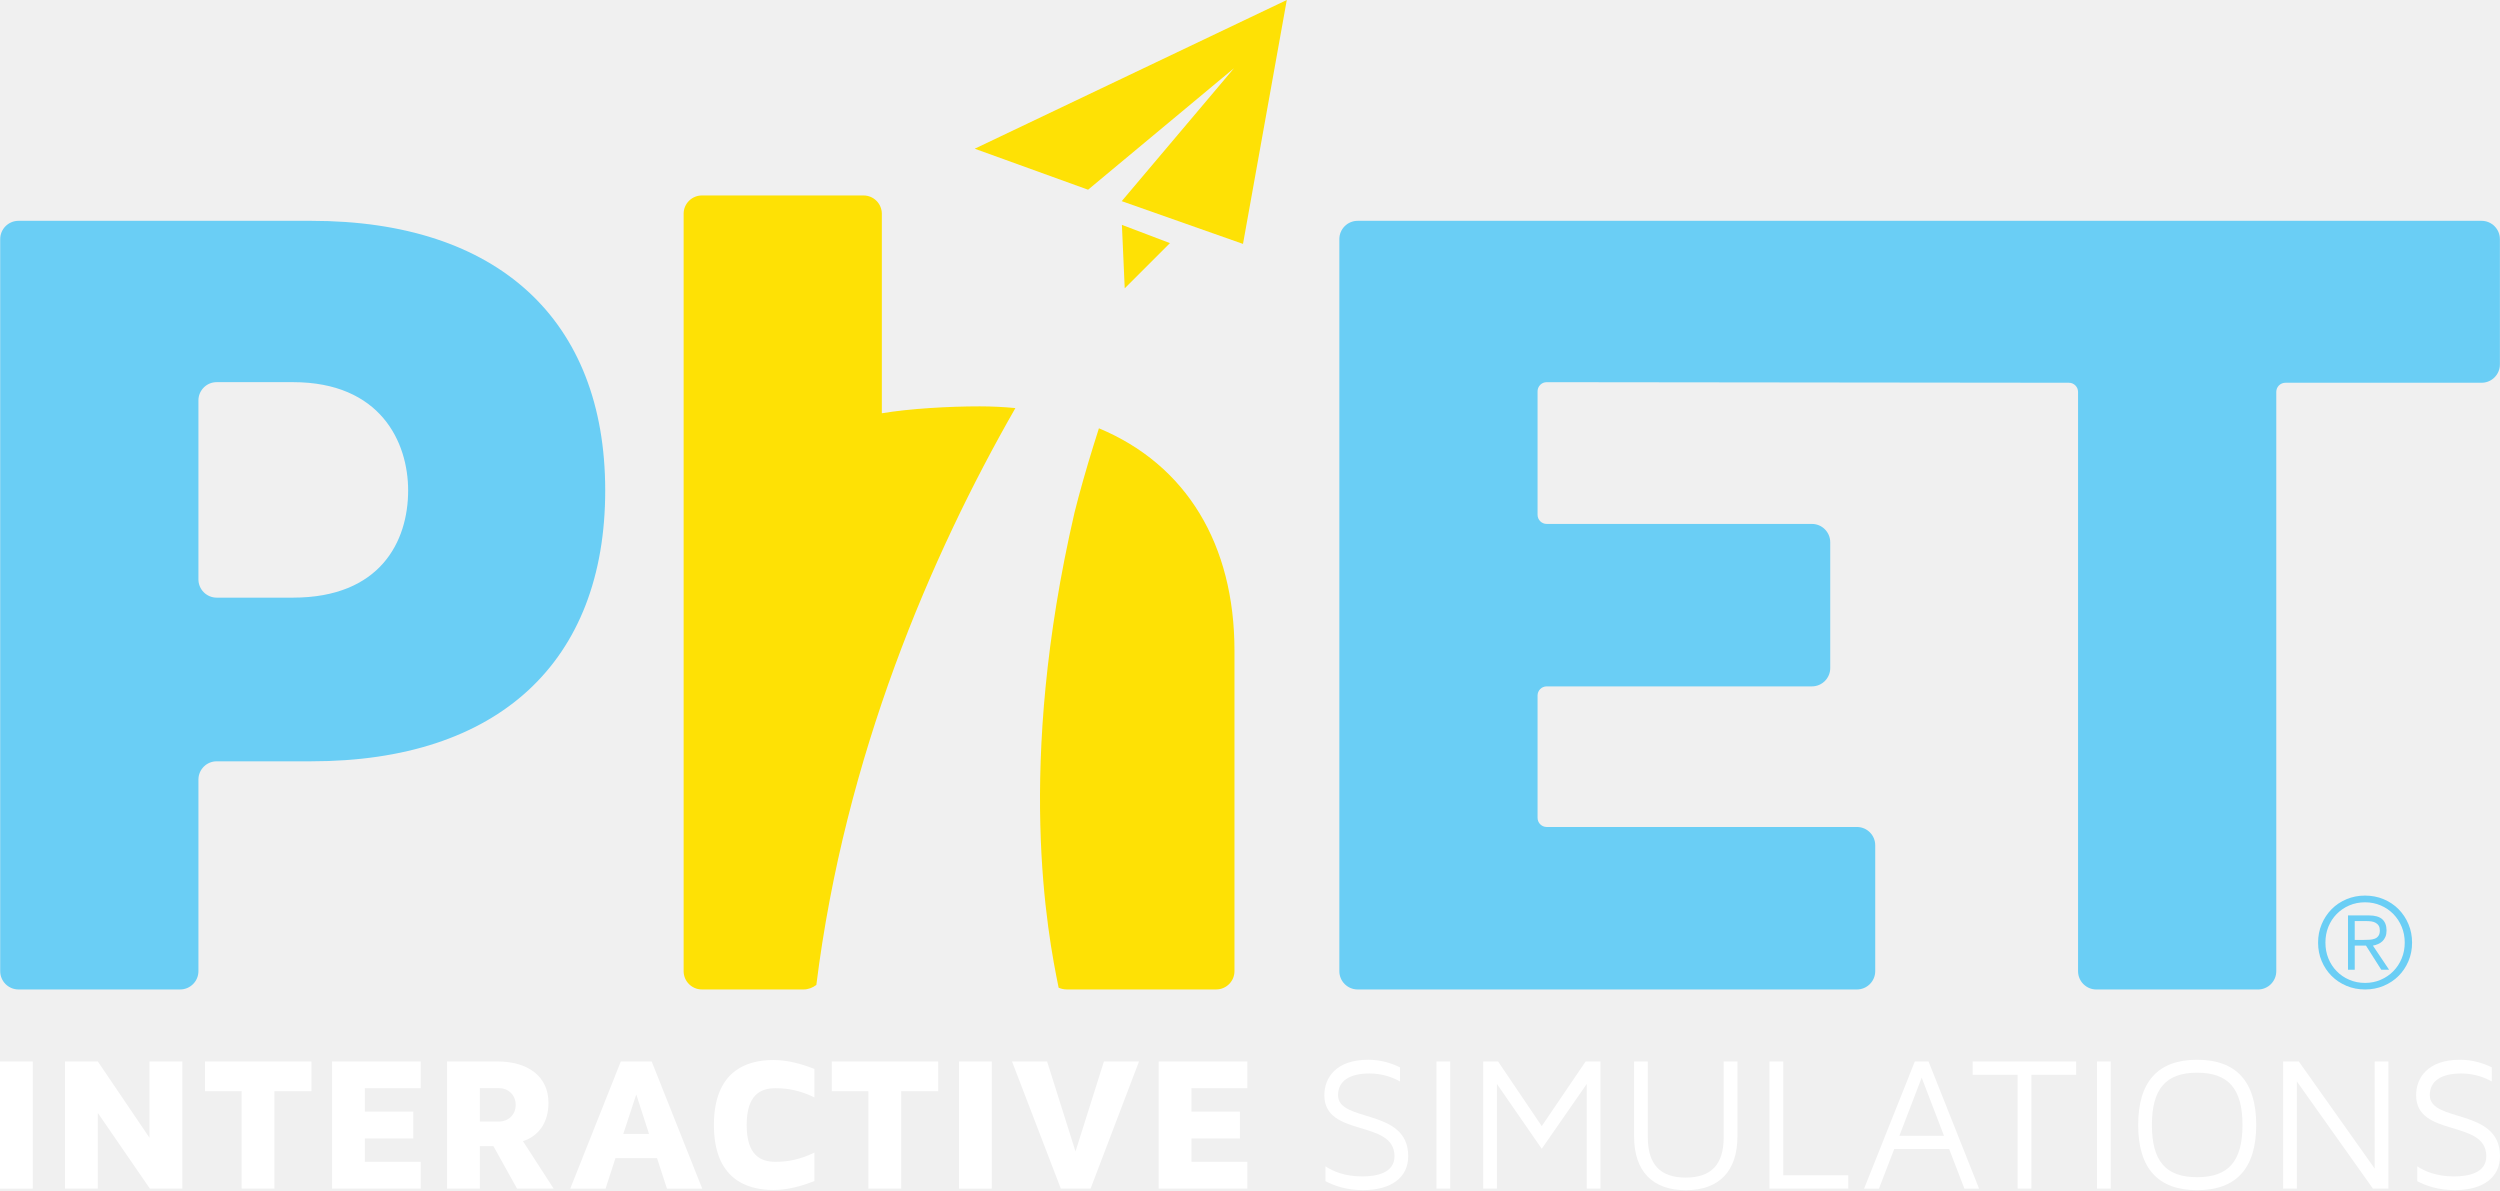
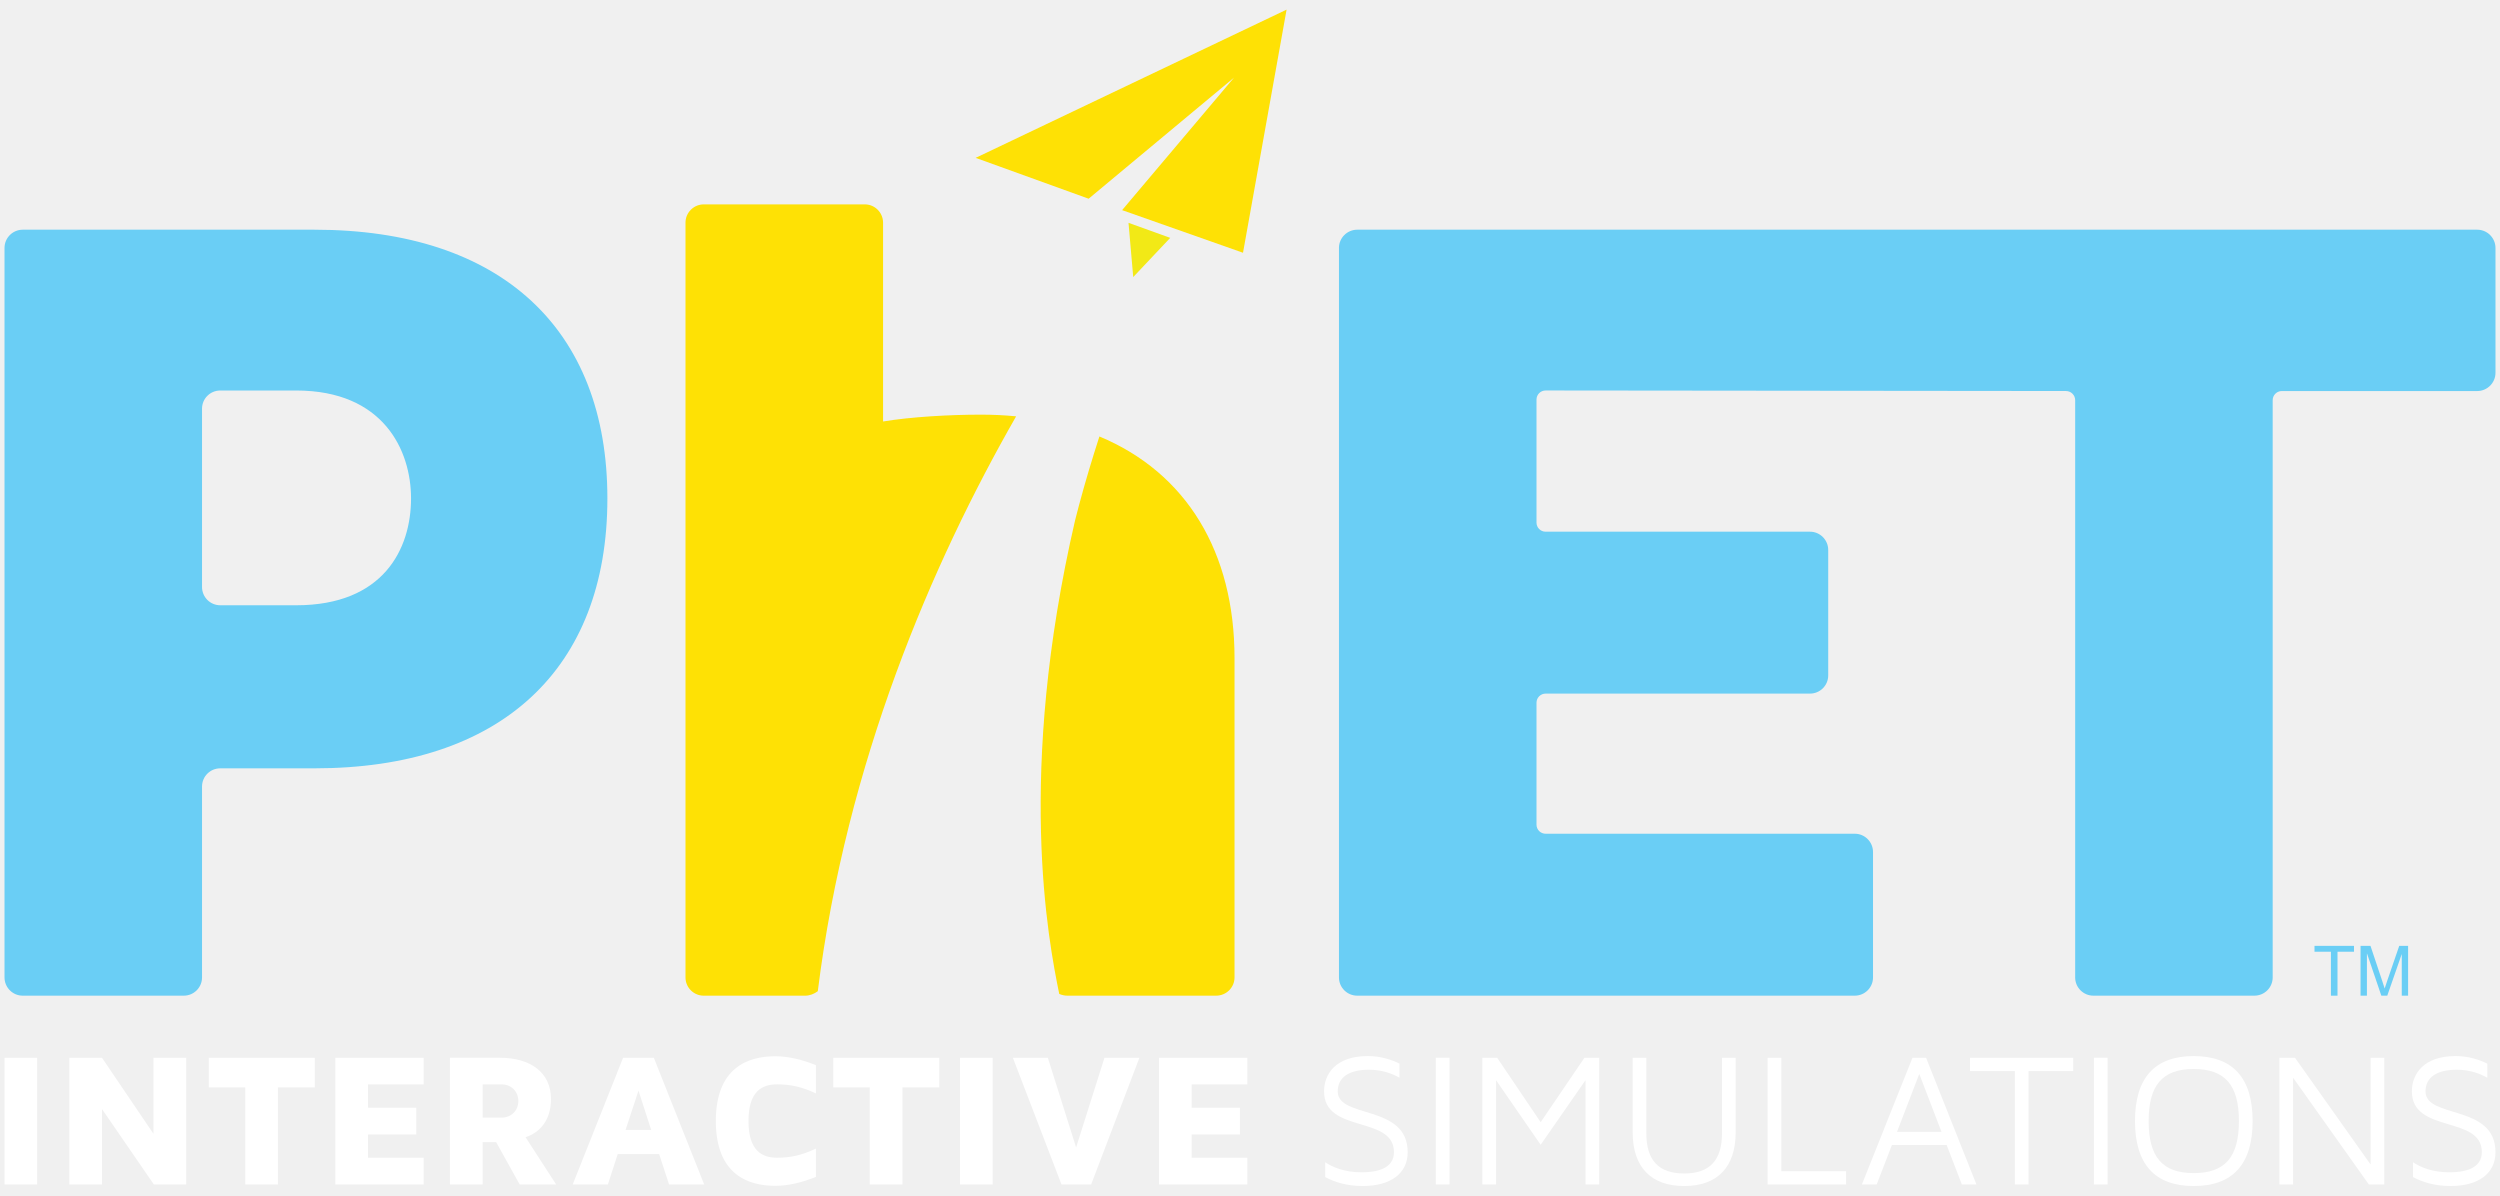
- <svg xmlns="http://www.w3.org/2000/svg" version="1.1" id="Layer_2" x="0px" y="0px" width="273.172px" height="130.05px" viewBox="115.415 114.975 273.172 130.05" enable-background="new 115.415 114.975 273.172 130.05" xml:space="preserve">
+ <svg xmlns="http://www.w3.org/2000/svg" version="1.1" id="Layer_1" x="0px" y="0px" width="276px" height="132px" viewBox="0 0 276 132" enable-background="new 0 0 276 132" xml:space="preserve">
  <g>
-     <path fill="#6ACEF5" d="M149.437,139.104h-32c-1.104,0-2,0.896-2,2v79.988c0,1.104,0.896,2,2,2h17.66c1.104,0,2-0.896,2-2v-20.93   c0-1.105,0.895-2,2-2h10.34c20.398,0,32.109-10.83,32.109-29.592C181.545,149.932,169.834,139.104,149.437,139.104z    M147.422,180.279h-8.326c-1.105,0-2-0.896-2-2v-19.547c0-1.105,0.895-2,2-2h8.326c9.568,0,12.59,6.547,12.59,11.838   C160.012,174.111,156.99,180.279,147.422,180.279z" />
-     <path fill="#6ACEF5" d="M386.573,139.104h-122.81c-1.104,0-2,0.896-2,2v79.988c0,1.104,0.896,2,2,2h54.555c1.104,0,2-0.896,2-2   v-13.754c0-1.105-0.896-2-2-2h-33.896c-0.553,0-1-0.447-1-1v-13.363c0-0.553,0.447-1,1-1h28.98c1.104,0,2-0.896,2-2v-13.751   c0-1.104-0.896-2-2-2h-28.98c-0.553,0-1-0.448-1-1v-13.489c0-0.552,0.447-1,1-1l57.059,0.063c0.554,0,1,0.449,1,1v63.297   c0,1.104,0.896,2,2,2h17.66c1.104,0,2-0.896,2-2v-63.297c0-0.551,0.445-1,1-1h21.434c1.104,0,2-0.896,2-2v-13.691   C388.573,140,387.678,139.104,386.573,139.104z" />
-   </g>
-   <g>
-     <rect x="115.415" y="230.961" fill="#FFFFFF" width="3.581" height="13.895" />
-     <polygon fill="#FFFFFF" points="131.749,239.295 126.104,230.961 122.521,230.961 122.521,244.855 126.104,244.855    126.104,236.586 131.794,244.855 135.336,244.855 135.336,230.961 131.749,230.961  " />
-     <polygon fill="#FFFFFF" points="137.818,234.21 141.818,234.21 141.818,244.855 145.4,244.855 145.4,234.21 149.446,234.21    149.446,230.961 137.818,230.961  " />
-     <polygon fill="#FFFFFF" points="151.698,244.855 161.386,244.855 161.386,241.922 155.281,241.922 155.281,239.376    160.573,239.376 160.573,236.438 155.281,236.438 155.281,233.878 161.386,233.878 161.386,230.961 151.698,230.961  " />
-     <path fill="#FFFFFF" d="M175.345,235.479c0-2.935-2.291-4.521-5.599-4.521h-5.483v13.896h3.586v-4.645h1.479l2.583,4.645h4   l-3.354-5.186C174.163,239.146,175.345,237.771,175.345,235.479z M169.975,237.523h-2.126v-3.646h2.126   c0.933,0,1.79,0.706,1.79,1.833C171.765,236.812,170.908,237.523,169.975,237.523z" />
-     <path fill="#FFFFFF" d="M183.25,230.961l-5.524,13.895h3.858l1.081-3.332h4.542l1.085,3.332h3.855l-5.523-13.895H183.25z    M183.52,238.877l1.42-4.312l1.392,4.312H183.52z" />
-     <path fill="#FFFFFF" d="M193.423,237.9c0,5.873,3.539,7.104,6.518,7.104c1.479,0,3.002-0.396,4.459-0.98v-3.104   c-1.521,0.729-2.815,1.005-4.25,1.005c-1.646,0-3.147-0.729-3.147-4.021c0-3.295,1.501-4.021,3.147-4.021   c1.434,0,2.728,0.27,4.25,1.001v-3.104c-1.457-0.582-2.98-0.979-4.459-0.979C196.962,230.795,193.423,232.021,193.423,237.9z" />
-     <polygon fill="#FFFFFF" points="206.302,234.21 210.301,234.21 210.301,244.855 213.886,244.855 213.886,234.21 217.928,234.21    217.928,230.961 206.302,230.961  " />
-     <rect x="220.201" y="230.961" fill="#FFFFFF" width="3.585" height="13.895" />
-     <polygon fill="#FFFFFF" points="232.934,240.795 229.831,230.961 225.997,230.961 231.33,244.855 234.581,244.855 239.874,230.961    236.039,230.961  " />
-     <polygon fill="#FFFFFF" points="242.023,244.855 251.71,244.855 251.71,241.922 245.605,241.922 245.605,239.376 250.897,239.376    250.897,236.438 245.605,236.438 245.605,233.878 251.71,233.878 251.71,230.961 242.023,230.961  " />
-     <path fill="#FFFFFF" d="M261.622,234.646c0-1.541,1.229-2.373,3.44-2.373c1.414,0,2.561,0.438,3.332,0.875v-1.545   c-0.896-0.438-2.064-0.83-3.48-0.83c-3.542,0-4.79,2-4.79,3.873c0,4.646,7.665,2.604,7.665,6.666c0,1.834-1.938,2.209-3.543,2.209   c-1.893,0-3.184-0.562-3.998-1.104v1.622c0.979,0.522,2.334,0.979,4.104,0.979c3.104,0,4.938-1.397,4.938-3.713   C269.291,236.001,261.622,237.689,261.622,234.646z" />
-     <rect x="272.378" y="230.959" fill="#FFFFFF" width="1.5" height="13.896" />
-     <polygon fill="#FFFFFF" points="283.879,238.023 279.107,230.961 277.484,230.961 277.484,244.855 278.984,244.855 278.984,233.42    283.879,240.501 288.796,233.42 288.796,244.855 290.296,244.855 290.296,230.961 288.674,230.961  " />
-     <path fill="#FFFFFF" d="M303.761,239.232c0,2.978-1.353,4.416-4.144,4.416c-2.795,0-4.148-1.438-4.148-4.416v-8.271h-1.5v8.186   c0,3.793,2.001,5.879,5.648,5.879c3.645,0,5.646-2.086,5.646-5.879v-8.186h-1.505L303.761,239.232L303.761,239.232z" />
-     <polygon fill="#FFFFFF" points="310.268,230.961 308.766,230.961 308.766,244.855 317.373,244.855 317.373,243.398    310.268,243.398  " />
-     <path fill="#FFFFFF" d="M324.646,230.961l-5.543,13.895h1.623l1.67-4.33h6l1.666,4.33h1.604l-5.521-13.895H324.646z    M322.957,239.084l2.438-6.354l2.438,6.354H322.957z" />
-     <polygon fill="#FFFFFF" points="330.963,232.418 335.879,232.418 335.879,244.855 337.38,244.855 337.38,232.418 342.273,232.418    342.273,230.961 330.963,230.961  " />
-     <rect x="344.55" y="230.959" fill="#FFFFFF" width="1.5" height="13.896" />
-     <path fill="#FFFFFF" d="M355.489,230.773c-4.271,0-6.438,2.395-6.438,7.127c0,4.726,2.167,7.123,6.438,7.123   c4.293,0,6.46-2.397,6.46-7.123C361.949,233.168,359.782,230.773,355.489,230.773z M355.489,243.605   c-3.417,0-4.938-1.748-4.938-5.705c0-3.939,1.521-5.713,4.938-5.713c3.438,0,4.96,1.771,4.96,5.713   C360.449,241.857,358.93,243.605,355.489,243.605z" />
-     <polygon fill="#FFFFFF" points="374.895,242.666 366.602,230.961 364.893,230.961 364.893,244.855 366.393,244.855    366.393,233.148 374.704,244.855 376.395,244.855 376.395,230.961 374.895,230.961  " />
-     <path fill="#FFFFFF" d="M380.916,234.646c0-1.541,1.229-2.373,3.438-2.373c1.418,0,2.563,0.438,3.338,0.875v-1.545   c-0.896-0.438-2.063-0.83-3.479-0.83c-3.542,0-4.792,2-4.792,3.873c0,4.646,7.669,2.604,7.669,6.666   c0,1.834-1.938,2.209-3.545,2.209c-1.896,0-3.188-0.562-4-1.104v1.622c0.979,0.522,2.336,0.979,4.104,0.979   c3.104,0,4.938-1.397,4.938-3.713C388.585,236.001,380.916,237.689,380.916,234.646z" />
-   </g>
-   <g>
-     <path fill="#FEE105" d="M235.493,161.775c-0.799,2.488-1.557,5.004-2.244,7.569c-0.145,0.539-0.283,1.091-0.423,1.64   c-6.436,27.812-2.946,45.999-1.735,51.918c0.281,0.119,0.58,0.188,0.882,0.188h16.331c1.105,0,2-0.896,2-2v-35.02   C250.304,174.464,245.052,165.753,235.493,161.775z" />
-     <path fill="#FEE105" d="M211.772,160.132v-21.799c0-1.104-0.896-2-2-2h-17.658c-1.104,0-2,0.896-2,2v82.759c0,1.104,0.896,2,2,2   h11.109c0.504,0,0.991-0.191,1.393-0.494c3.131-25.072,12.497-46.885,21.75-63.033c-1.254-0.119-2.548-0.188-3.891-0.188   C219.075,159.376,214.793,159.626,211.772,160.132z" />
-     <polygon fill="#FEE105" points="221.92,131.225 234.307,135.705 250.253,122.428 237.983,136.955 251.236,141.627 256.021,114.975     " />
-     <polygon fill="#FEE105" points="238.004,139.547 238.312,146.48 243.254,141.54  " />
-   </g>
-   <g>
-     <path fill="#6ACEF5" d="M375.873,213.23c0.625,0.263,1.169,0.625,1.629,1.09c0.46,0.468,0.821,1.01,1.083,1.636   c0.265,0.626,0.394,1.3,0.394,2.015c0,0.729-0.129,1.401-0.394,2.023c-0.262,0.622-0.623,1.16-1.083,1.622   c-0.46,0.459-1.004,0.819-1.629,1.082c-0.627,0.265-1.303,0.395-2.027,0.395c-0.729,0-1.404-0.13-2.031-0.395   c-0.625-0.263-1.168-0.623-1.627-1.082c-0.461-0.462-0.821-1-1.084-1.622c-0.264-0.622-0.395-1.296-0.395-2.023   c0-0.715,0.131-1.39,0.395-2.015c0.263-0.626,0.623-1.168,1.084-1.636c0.459-0.465,1.002-0.827,1.627-1.09   c0.627-0.264,1.304-0.396,2.031-0.396C374.57,212.836,375.246,212.968,375.873,213.23z M372.111,213.913   c-0.53,0.231-0.985,0.544-1.373,0.938c-0.387,0.397-0.689,0.859-0.905,1.394c-0.217,0.534-0.321,1.11-0.321,1.726   c0,0.62,0.104,1.193,0.321,1.728c0.216,0.534,0.519,0.997,0.905,1.393c0.387,0.399,0.843,0.711,1.373,0.938   c0.529,0.232,1.105,0.347,1.734,0.347c0.613,0,1.188-0.112,1.717-0.347c0.529-0.229,0.985-0.539,1.373-0.938   c0.388-0.396,0.691-0.858,0.912-1.393c0.221-0.533,0.33-1.107,0.33-1.728c0-0.615-0.109-1.191-0.33-1.726   c-0.221-0.533-0.524-0.995-0.912-1.394c-0.388-0.396-0.844-0.707-1.373-0.938c-0.529-0.229-1.104-0.345-1.717-0.345   C373.218,213.568,372.641,213.684,372.111,213.913z M371.979,220.938v-5.937h2.279c0.672,0,1.159,0.142,1.471,0.424   c0.306,0.282,0.461,0.687,0.461,1.22c0,0.26-0.037,0.482-0.116,0.678c-0.081,0.191-0.187,0.355-0.324,0.49   c-0.14,0.133-0.298,0.238-0.478,0.316s-0.371,0.137-0.572,0.172l1.768,2.637h-0.855l-1.67-2.637h-1.229v2.637H371.979z    M374.335,217.659c0.216-0.011,0.406-0.052,0.571-0.116c0.166-0.062,0.3-0.166,0.4-0.311c0.102-0.144,0.151-0.34,0.151-0.588   c0-0.209-0.04-0.381-0.117-0.511c-0.077-0.128-0.185-0.231-0.317-0.309c-0.135-0.081-0.282-0.132-0.447-0.16   c-0.167-0.028-0.342-0.042-0.525-0.042h-1.338v2.057h0.965C373.898,217.682,374.119,217.676,374.335,217.659z" />
+     <g>
+       <rect x="0.499" y="116.781" fill="#FFFFFF" width="3.6" height="13.984" />
+       <polygon fill="#FFFFFF" points="16.942,125.172 11.261,116.781 7.651,116.781 7.651,130.766 11.261,130.766 11.261,122.441     16.987,130.766 20.553,130.766 20.553,116.781 16.942,116.781   " />
+       <polygon fill="#FFFFFF" points="23.051,120.05 27.077,120.05 27.077,130.766 30.683,130.766 30.683,120.05 34.757,120.05     34.757,116.781 23.051,116.781   " />
+       <polygon fill="#FFFFFF" points="37.024,130.766 46.776,130.766 46.776,127.812 40.629,127.812 40.629,125.248 45.959,125.248     45.959,122.291 40.629,122.291 40.629,119.715 46.776,119.715 46.776,116.781 37.024,116.781   " />
+       <path fill="#FFFFFF" d="M60.829,121.329c0-2.954-2.303-4.552-5.637-4.552h-5.519v13.988h3.61v-4.676h1.49l2.599,4.676h4.026    l-3.379-5.219C59.641,125.018,60.829,123.637,60.829,121.329z M55.422,123.385h-2.138v-3.67h2.138    c0.937,0,1.802,0.713,1.802,1.846C57.224,122.669,56.358,123.385,55.422,123.385z" />
+       <path fill="#FFFFFF" d="M68.788,116.781l-5.562,13.984h3.884l1.088-3.353h4.571l1.095,3.353h3.879l-5.559-13.984H68.788z     M69.06,124.748l1.43-4.342l1.401,4.342H69.06z" />
+       <path fill="#FFFFFF" d="M79.028,123.762c0,5.911,3.562,7.154,6.564,7.154c1.489,0,3.021-0.398,4.486-0.988v-3.127    c-1.531,0.737-2.832,1.012-4.274,1.012c-1.661,0-3.171-0.736-3.171-4.051c0-3.315,1.51-4.049,3.171-4.049    c1.442,0,2.744,0.271,4.274,1.004v-3.123c-1.463-0.586-2.997-0.984-4.486-0.984C82.591,116.609,79.028,117.846,79.028,123.762z" />
+       <polygon fill="#FFFFFF" points="91.995,120.05 96.021,120.05 96.021,130.766 99.629,130.766 99.629,120.05 103.696,120.05     103.696,116.781 91.995,116.781   " />
+       <rect x="105.985" y="116.781" fill="#FFFFFF" width="3.607" height="13.984" />
+       <polygon fill="#FFFFFF" points="118.802,126.676 115.681,116.781 111.823,116.781 117.19,130.766 120.462,130.766 125.79,116.781     121.932,116.781   " />
+       <polygon fill="#FFFFFF" points="127.954,130.766 137.704,130.766 137.704,127.812 131.56,127.812 131.56,125.248 136.889,125.248     136.889,122.291 131.56,122.291 131.56,119.715 137.704,119.715 137.704,116.781 127.954,116.781   " />
+       <path fill="#FFFFFF" d="M147.686,120.49c0-1.551,1.238-2.393,3.464-2.393c1.426,0,2.577,0.441,3.354,0.885v-1.558    c-0.899-0.442-2.081-0.835-3.504-0.835c-3.564,0-4.824,2.014-4.824,3.899c0,4.683,7.717,2.62,7.717,6.71    c0,1.847-1.946,2.225-3.569,2.225c-1.9,0-3.201-0.564-4.021-1.111v1.638c0.985,0.528,2.349,0.987,4.131,0.987    c3.126,0,4.974-1.41,4.974-3.737C155.405,121.852,147.686,123.551,147.686,120.49z" />
+       <rect x="158.515" y="116.777" fill="#FFFFFF" width="1.51" height="13.988" />
+       <polygon fill="#FFFFFF" points="170.089,123.891 165.288,116.781 163.653,116.781 163.653,130.766 165.163,130.766     165.163,119.252 170.089,126.384 175.041,119.252 175.041,130.766 176.551,130.766 176.551,116.781 174.919,116.781   " />
+       <path fill="#FFFFFF" d="M190.11,125.104c0,3-1.365,4.449-4.177,4.449s-4.178-1.449-4.178-4.449v-8.322h-1.507v8.234    c0,3.824,2.017,5.922,5.685,5.922c3.673,0,5.685-2.098,5.685-5.922v-8.234h-1.508V125.104L190.11,125.104z" />
+       <polygon fill="#FFFFFF" points="196.657,116.781 195.145,116.781 195.145,130.766 203.809,130.766 203.809,129.299     196.657,129.299   " />
+       <path fill="#FFFFFF" d="M211.134,116.781l-5.58,13.984h1.633l1.68-4.355h6.043l1.679,4.355h1.61l-5.558-13.984H211.134z     M209.429,124.959l2.46-6.398l2.452,6.398H209.429z" />
+       <polygon fill="#FFFFFF" points="217.489,118.244 222.438,118.244 222.438,130.766 223.952,130.766 223.952,118.244     228.879,118.244 228.879,116.781 217.489,116.781   " />
+       <rect x="231.167" y="116.777" fill="#FFFFFF" width="1.509" height="13.988" />
+       <path fill="#FFFFFF" d="M242.182,116.59c-4.297,0-6.479,2.409-6.479,7.172c0,4.76,2.183,7.176,6.479,7.176    c4.321,0,6.507-2.416,6.507-7.174C248.688,118.999,246.503,116.59,242.182,116.59z M242.182,129.51    c-3.438,0-4.972-1.762-4.972-5.746c0-3.965,1.533-5.748,4.972-5.748c3.466,0,4.995,1.783,4.995,5.748    C247.176,127.748,245.646,129.51,242.182,129.51z" />
+       <polygon fill="#FFFFFF" points="261.715,128.564 253.369,116.781 251.648,116.781 251.648,130.766 253.158,130.766     253.158,118.982 261.524,130.766 263.225,130.766 263.225,116.781 261.715,116.781   " />
+       <path fill="#FFFFFF" d="M267.778,120.49c0-1.551,1.236-2.393,3.465-2.393c1.425,0,2.576,0.441,3.355,0.885v-1.558    c-0.902-0.442-2.077-0.835-3.505-0.835c-3.563,0-4.821,2.014-4.821,3.899c0,4.683,7.722,2.62,7.722,6.71    c0,1.847-1.955,2.225-3.57,2.225c-1.907,0-3.207-0.564-4.027-1.111v1.638c0.986,0.528,2.354,0.987,4.133,0.987    c3.125,0,4.972-1.41,4.972-3.737C275.499,121.852,267.778,123.551,267.778,120.49z" />
+     </g>
+     <g>
+       <path fill="#6ACEF5" d="M34.723,25.359H2.511c-1.111,0-2.012,0.904-2.012,2.009v80.542c0,1.111,0.9,2.012,2.012,2.012h17.777    c1.115,0,2.016-0.9,2.016-2.012V86.84c0-1.119,0.898-2.016,2.016-2.016h10.401c20.544,0,32.334-10.905,32.334-29.799    C67.058,36.264,55.267,25.359,34.723,25.359 M32.696,66.822h-8.375c-1.119,0-2.017-0.905-2.017-2.02V45.124    c0-1.115,0.897-2.012,2.017-2.012h8.375c9.631,0,12.683,6.591,12.683,11.915C45.378,60.611,42.327,66.822,32.696,66.822" />
+       <path fill="#6ACEF5" d="M273.487,25.359H149.839c-1.112,0-2.018,0.904-2.018,2.009v80.542c0,1.111,0.904,2.012,2.018,2.012h54.928    c1.113,0,2.014-0.9,2.014-2.012V94.064c0-1.113-0.899-2.02-2.014-2.02h-34.133c-0.555,0-1.005-0.449-1.005-1.008V77.584    c0-0.555,0.45-1.01,1.005-1.01h29.188c1.111,0,2.013-0.896,2.013-2.01V60.719c0-1.113-0.9-2.02-2.013-2.02h-29.188    c-0.555,0-1.005-0.45-1.005-1.008V44.115c0-0.555,0.45-1.006,1.005-1.006l57.45,0.06c0.558,0,1.014,0.453,1.014,1.007v63.733    c0,1.11,0.902,2.012,2.009,2.012h17.783c1.109,0,2.014-0.899,2.014-2.012V44.178c0-0.553,0.45-1.007,1.008-1.007h21.576    c1.104,0,2.013-0.905,2.013-2.009V27.368C275.499,26.264,274.592,25.359,273.487,25.359" />
+       <path fill="#FEE105" d="M121.374,48.186c-0.809,2.504-1.572,5.039-2.262,7.625c-0.144,0.543-0.277,1.098-0.426,1.646    c-6.48,28.008-2.967,46.312-1.746,52.273c0.293,0.125,0.586,0.191,0.891,0.191h16.437c1.111,0,2.024-0.9,2.024-2.012V72.648    C136.291,60.963,130.993,52.193,121.374,48.186" />
+       <path fill="#FEE105" d="M97.491,46.533V24.585c0-1.112-0.907-2.021-2.012-2.021H77.694c-1.111,0-2.016,0.908-2.016,2.021v83.326    c0,1.11,0.904,2.012,2.016,2.012h11.184c0.515,0,1.002-0.192,1.406-0.493c3.156-25.248,12.588-47.207,21.896-63.467    c-1.264-0.125-2.558-0.186-3.916-0.186C104.85,45.777,100.534,46.021,97.491,46.533" />
+       <polygon fill="#FEE105" points="107.711,17.428 120.185,21.938 136.233,8.572 123.88,23.199 137.228,27.904 142.04,1.062   " />
+       <polyline fill="#F2E916" points="125.108,30.588 124.587,24.6 129.192,26.26   " />
+     </g>
+     <g>
+       <path fill="#6ACEF5" d="M257.333,109.922v-4.851h-1.812v-0.648h4.36v0.648h-1.82v4.851H257.333z" />
+       <path fill="#6ACEF5" d="M260.604,109.922v-5.499h1.098l1.302,3.894c0.12,0.363,0.208,0.636,0.263,0.815    c0.062-0.202,0.16-0.493,0.292-0.881l1.317-3.828h0.979v5.499h-0.701v-4.602l-1.599,4.602h-0.656l-1.591-4.682v4.682H260.604z" />
+     </g>
  </g>
</svg>
